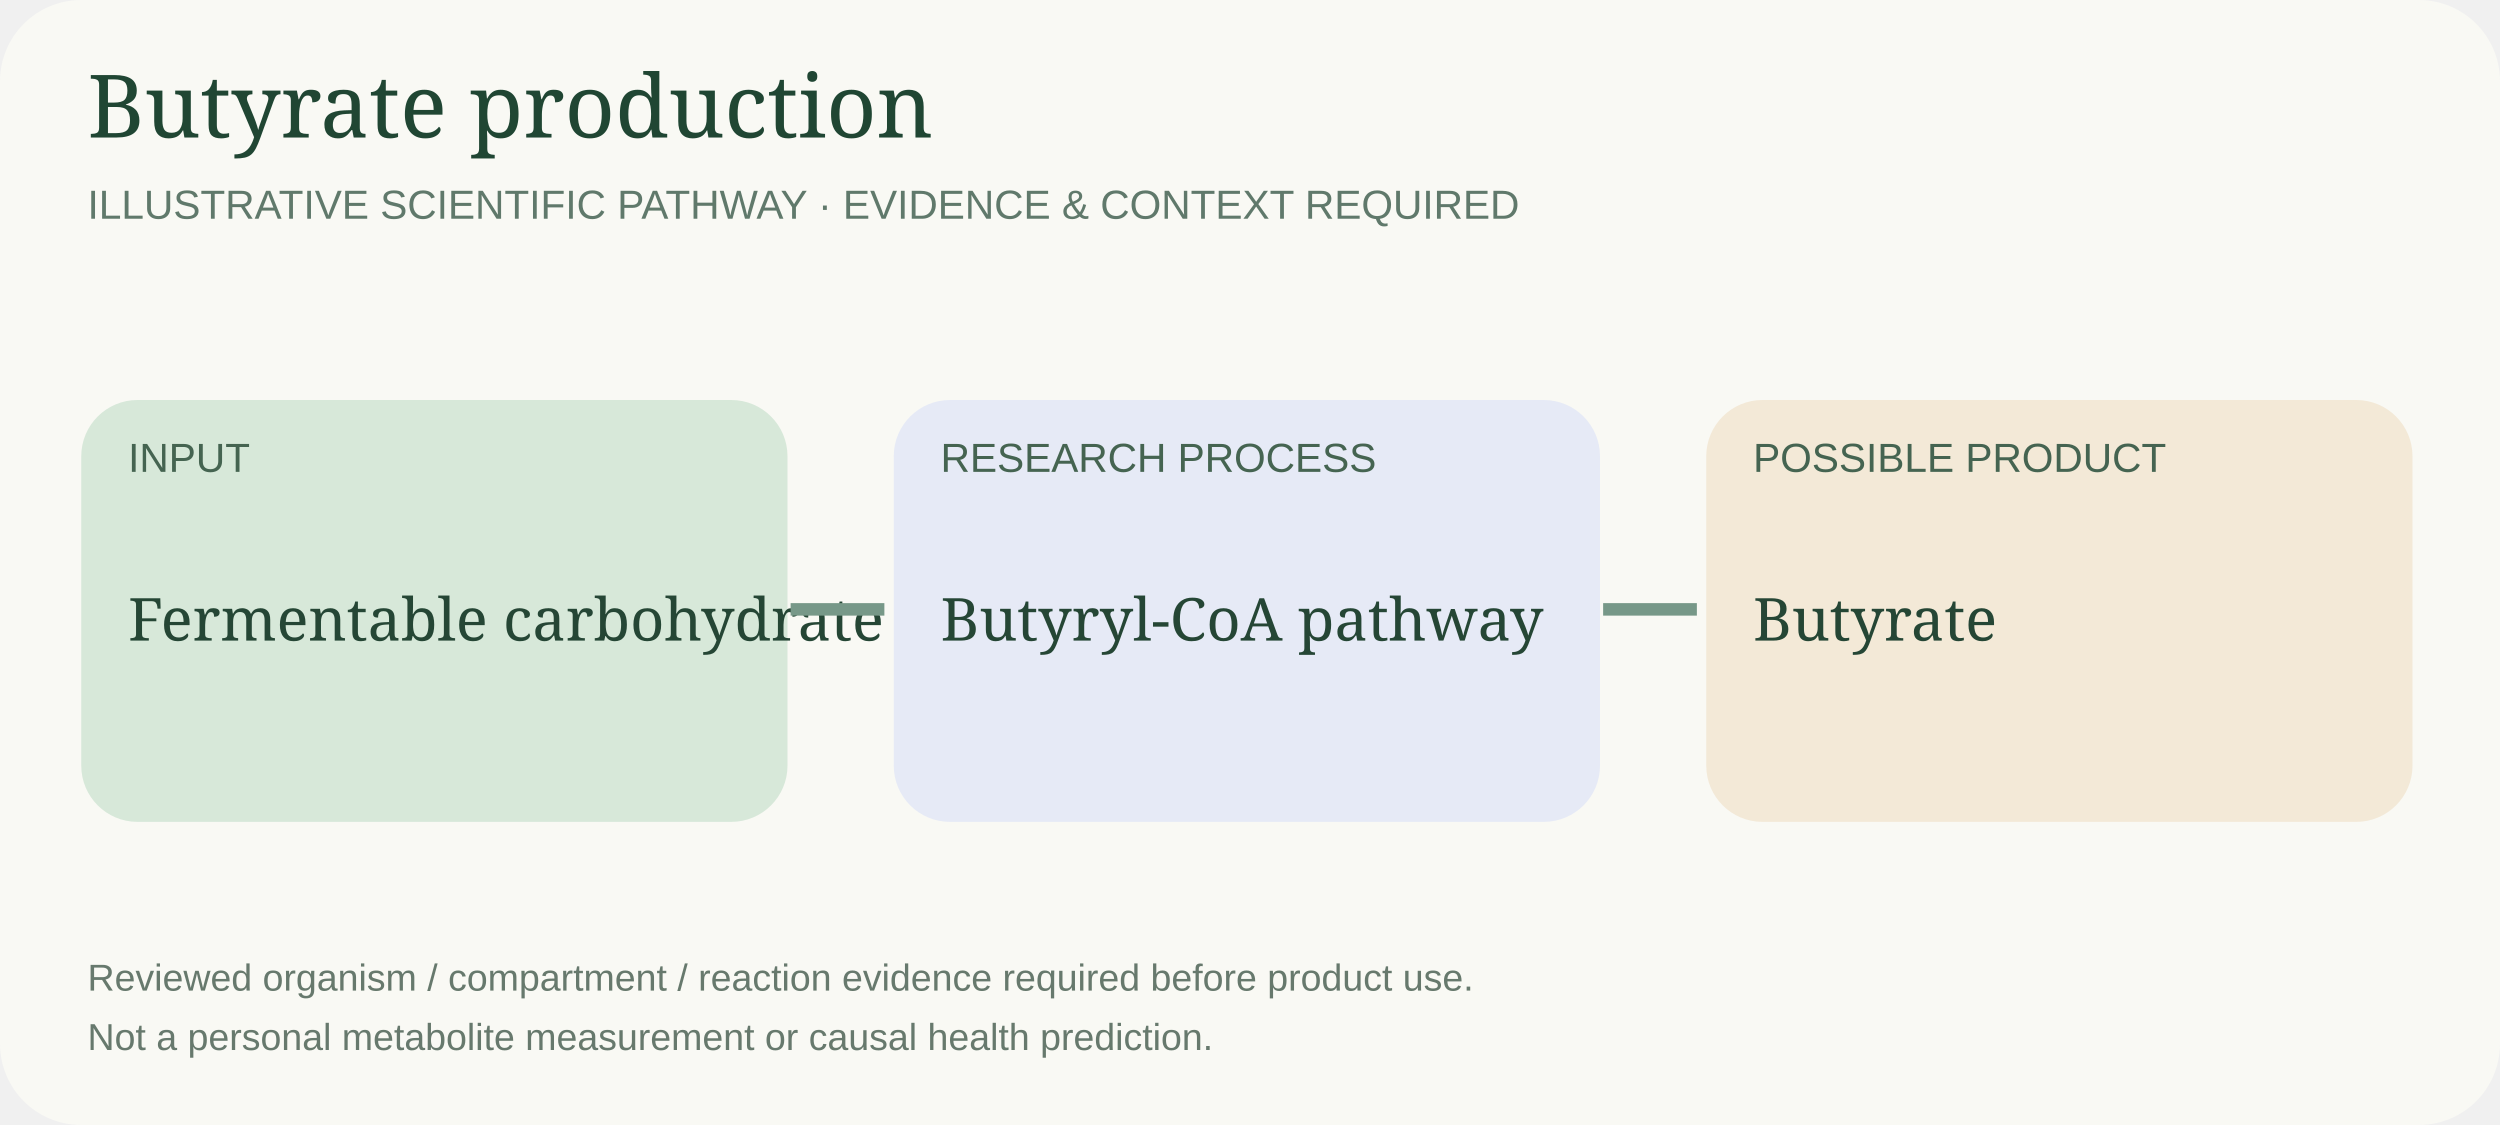
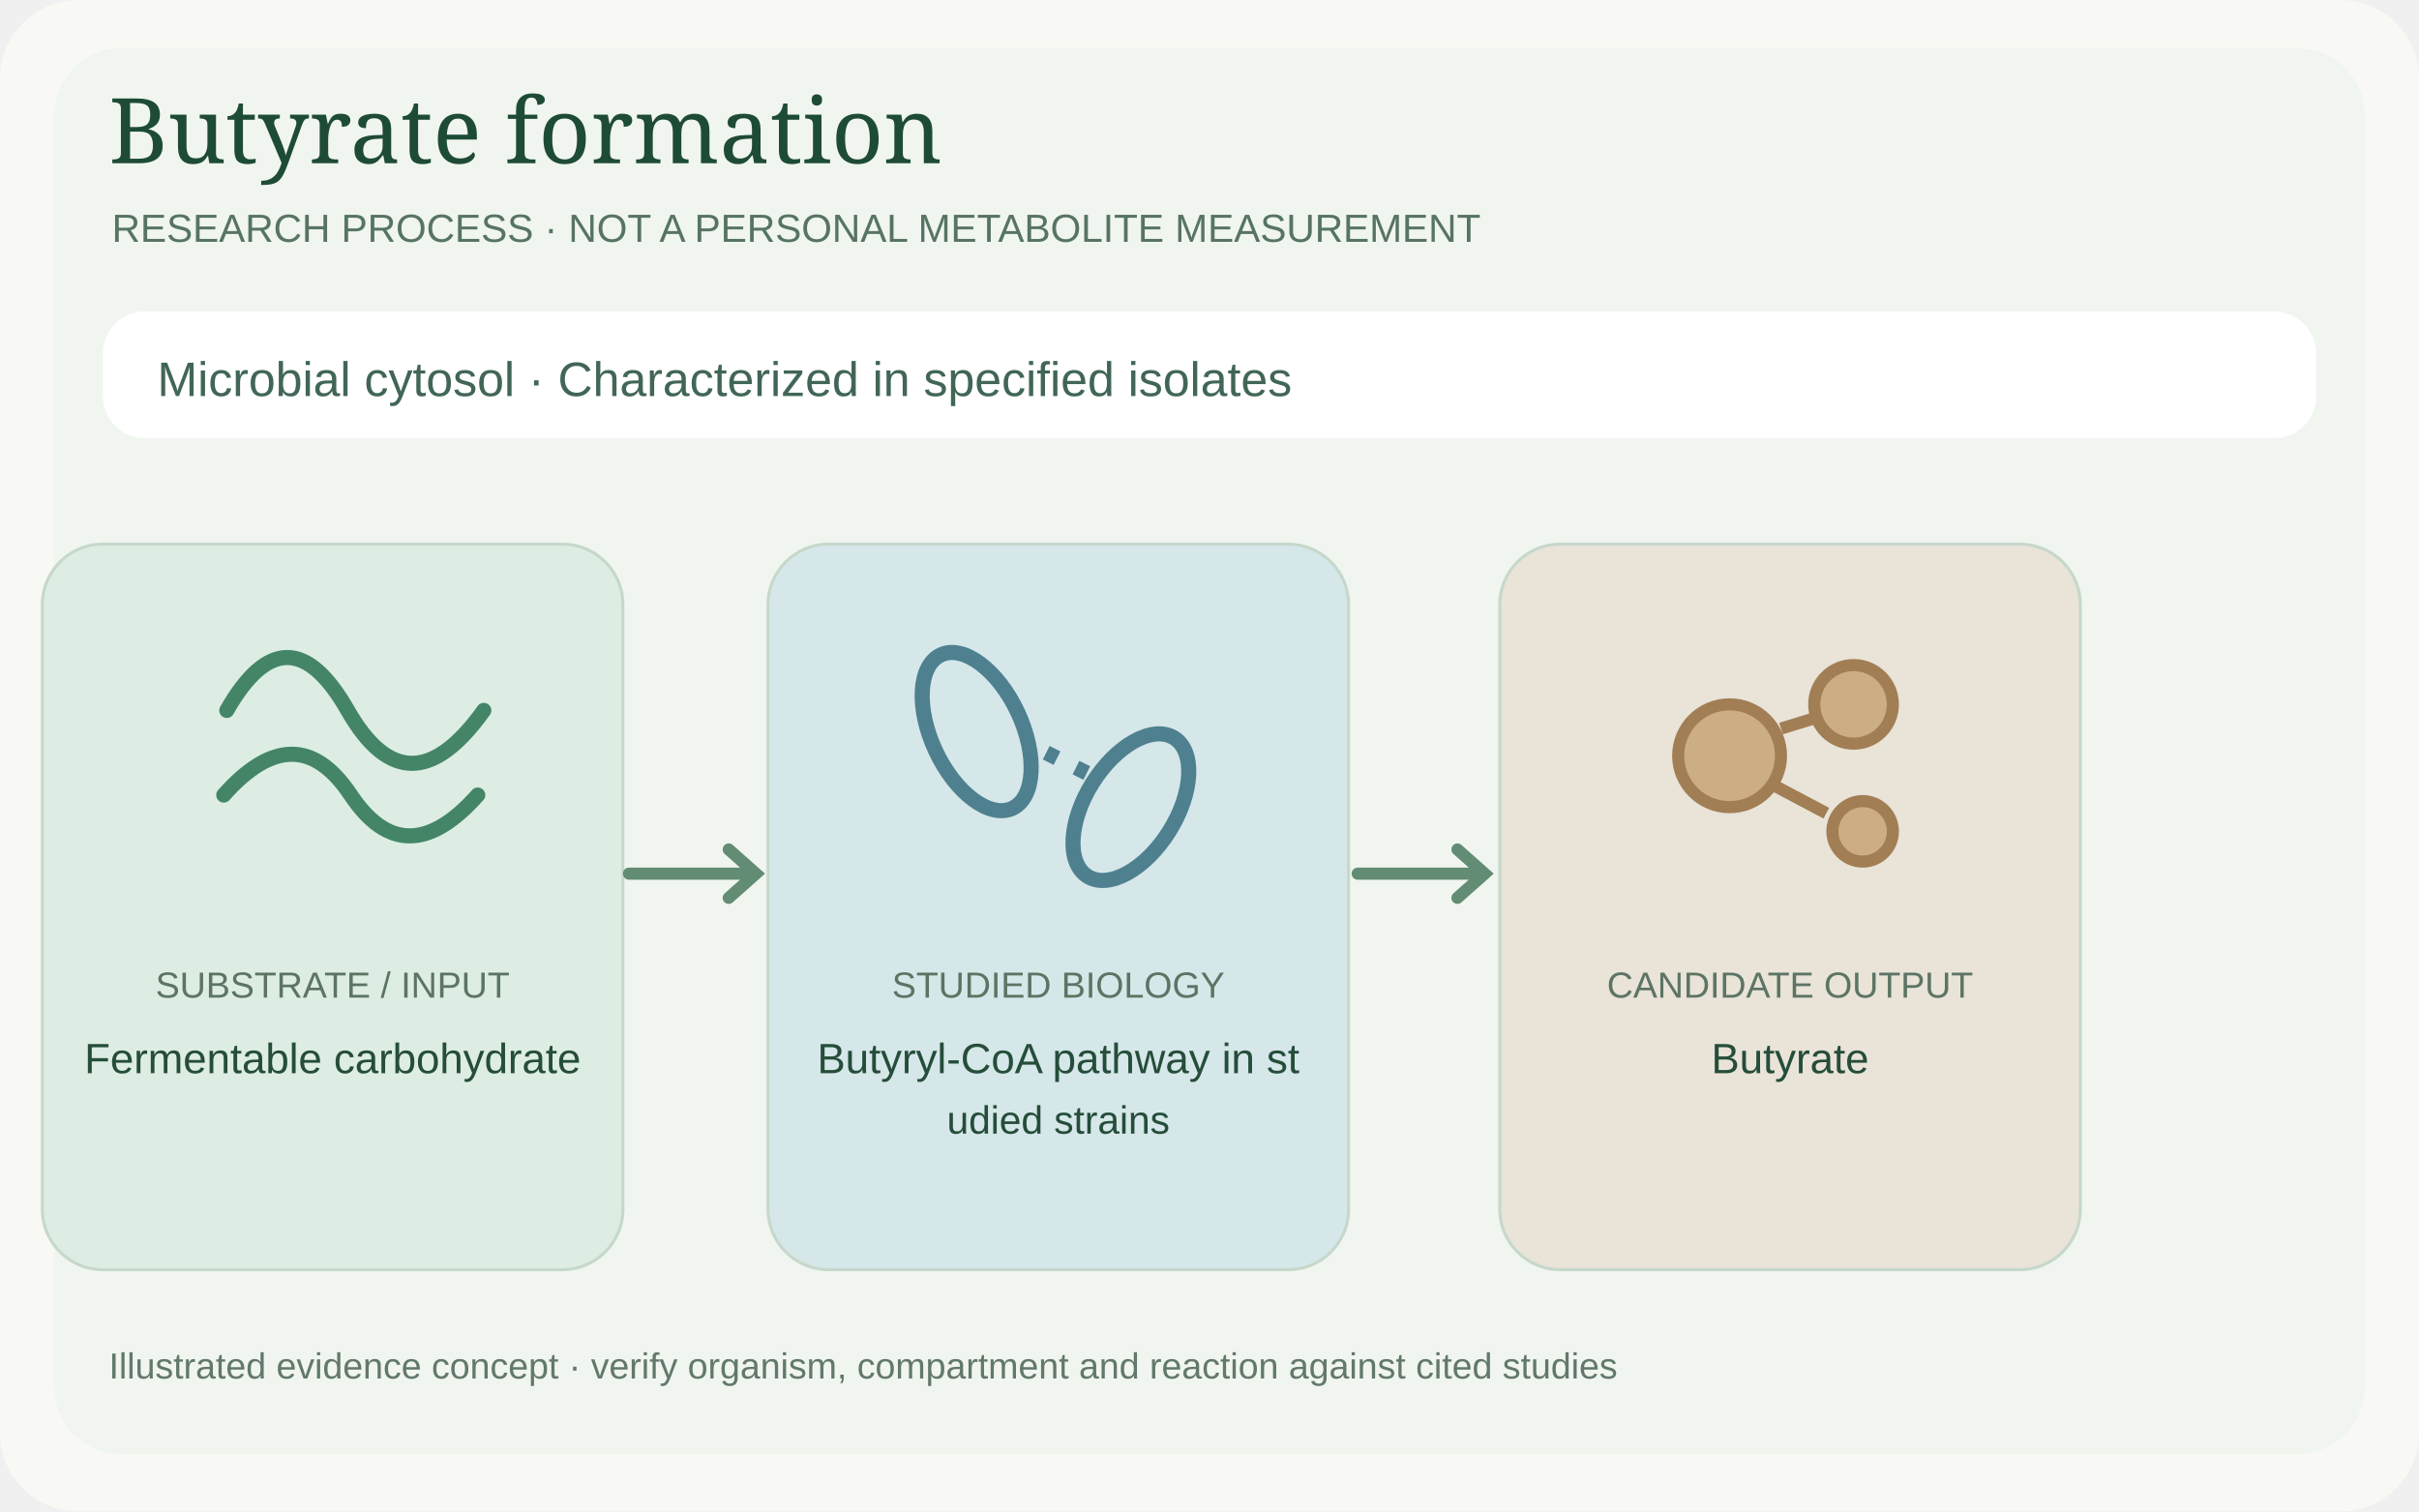
- <svg xmlns="http://www.w3.org/2000/svg" viewBox="0 0 800 360" role="img" aria-label="Conceptual research pathway: Butyrate production. Fermentable carbohydrate to Butyryl-CoA pathway to Butyrate. This does not imply a personal measured pathway.">
-   <rect width="800" height="360" rx="26" fill="#F9F9F4" />
-   <text x="28" y="44" font-size="28" fill="#204633" font-family="Georgia">Butyrate production</text>
-   <text x="28" y="70" font-size="13" fill="#60796B" font-family="Arial">ILLUSTRATIVE SCIENTIFIC PATHWAY · EVIDENCE &amp; CONTEXT REQUIRED</text>
-   <rect x="26" y="128" width="226" height="135" rx="18" fill="#D7E8D9" />
-   <text x="41" y="151" font-size="13" font-family="Arial" fill="#456451">INPUT</text>
-   <text x="41" y="205" font-size="19" font-family="Georgia" fill="#254635">Fermentable carbohydrate</text>
-   <rect x="286" y="128" width="226" height="135" rx="18" fill="#E6EAF6" />
-   <text x="301" y="151" font-size="13" font-family="Arial" fill="#456451">RESEARCH PROCESS</text>
-   <text x="301" y="205" font-size="19" font-family="Georgia" fill="#254635">Butyryl-CoA pathway</text>
-   <rect x="546" y="128" width="226" height="135" rx="18" fill="#F3E9D7" />
-   <text x="561" y="151" font-size="13" font-family="Arial" fill="#456451">POSSIBLE PRODUCT</text>
-   <text x="561" y="205" font-size="19" font-family="Georgia" fill="#254635">Butyrate</text>
-   <path d="M253 195H283M513 195H543" stroke="#779888" stroke-width="4" />
-   <text x="28" y="317" font-family="Arial" font-size="12" fill="#67796D">Reviewed organism / compartment / reaction evidence required before product use.</text>
-   <text x="28" y="336" font-family="Arial" font-size="12" fill="#67796D">Not a personal metabolite measurement or causal health prediction.</text>
+ <svg xmlns="http://www.w3.org/2000/svg" viewBox="0 0 800 500" role="img" aria-label="Illustrated conceptual research pathway Butyrate formation. Fermentable carbohydrate through Butyryl-CoA pathway in studied strains to Butyrate. Not measured in your sample.">
+   <rect width="800" height="500" rx="26" fill="#F8F9F4" />
+   <rect x="18" y="16" width="764" height="465" rx="22" fill="#F0F5F0" />
+   <text x="36" y="54" font-family="Georgia,serif" font-size="30" fill="#1E4B36">Butyrate formation</text>
+   <text x="37" y="80" font-family="Arial" font-size="13" fill="#577463">RESEARCH PROCESS · NOT A PERSONAL METABOLITE MEASUREMENT</text>
+   <rect x="34" y="103" rx="14" width="732" height="42" fill="#FFFFFF" />
+   <text x="52" y="131" font-family="Arial" font-size="16" fill="#416655">Microbial cytosol  ·  Characterized in specified isolates</text>
+   <rect x="14" y="180" width="192" height="240" rx="20" fill="#DDEDE3" stroke="#C6D8CB" />
+   <g transform="translate(110 250)">
+     <g stroke="#448568" fill="none" stroke-width="5" stroke-linecap="round">
+       <path d="M-35 -15q20-35 40 0t45 0M-36 13q24-27 42 0t42 0" />
+     </g>
+   </g>
+   <text x="110" y="330" font-family="Arial" font-size="12" text-anchor="middle" fill="#5C7464">SUBSTRATE / INPUT</text>
+   <text x="110" y="355" font-family="Arial" font-size="14" text-anchor="middle" fill="#254D3A">Fermentable carbohydrate</text>
+   <rect x="254" y="180" width="192" height="240" rx="20" fill="#D5E7E8" stroke="#C6D8CB" />
+   <g transform="translate(350 250)">
+     <g stroke="#4F8090" stroke-width="5" fill="none">
+       <ellipse cx="-27" cy="-8" rx="15" ry="28" transform="rotate(-25 -27 -8)" />
+       <ellipse cx="24" cy="17" rx="15" ry="27" transform="rotate(32 24 17)" />
+       <path d="M-4 -1l16 8" stroke-dasharray="4 7" />
+     </g>
+   </g>
+   <text x="350" y="330" font-family="Arial" font-size="12" text-anchor="middle" fill="#5C7464">STUDIED BIOLOGY</text>
+   <text x="350" y="355" font-family="Arial" font-size="14" text-anchor="middle" fill="#254D3A">Butyryl-CoA pathway in st</text>
+   <text x="350" y="375" font-family="Arial" font-size="13" text-anchor="middle" fill="#254D3A">udied strains</text>
+   <rect x="496" y="180" width="192" height="240" rx="20" fill="#E9E3D8" stroke="#C6D8CB" />
+   <g transform="translate(592 250)">
+     <g stroke="#A17E54" stroke-width="4" fill="#CDAE84">
+       <circle cx="-20" cy="0" r="17" />
+       <circle cx="21" cy="-17" r="13" />
+       <circle cx="24" cy="25" r="10" />
+       <path d="M-3 -9L10 -13M-5 10L12 19" />
+     </g>
+   </g>
+   <text x="592" y="330" font-family="Arial" font-size="12" text-anchor="middle" fill="#5C7464">CANDIDATE OUTPUT</text>
+   <text x="592" y="355" font-family="Arial" font-size="14" text-anchor="middle" fill="#254D3A">Butyrate</text>
+   <g fill="none" stroke="#628C73" stroke-width="4" stroke-linecap="round">
+     <path d="M208 289h42m-9-8 9 8-9 8M449 289h42m-9-8 9 8-9 8" />
+   </g>
+   <text x="36" y="456" font-family="Arial" font-size="12" fill="#62786B">Illustrated evidence concept · verify organism, compartment and reaction against cited studies</text>
</svg>
